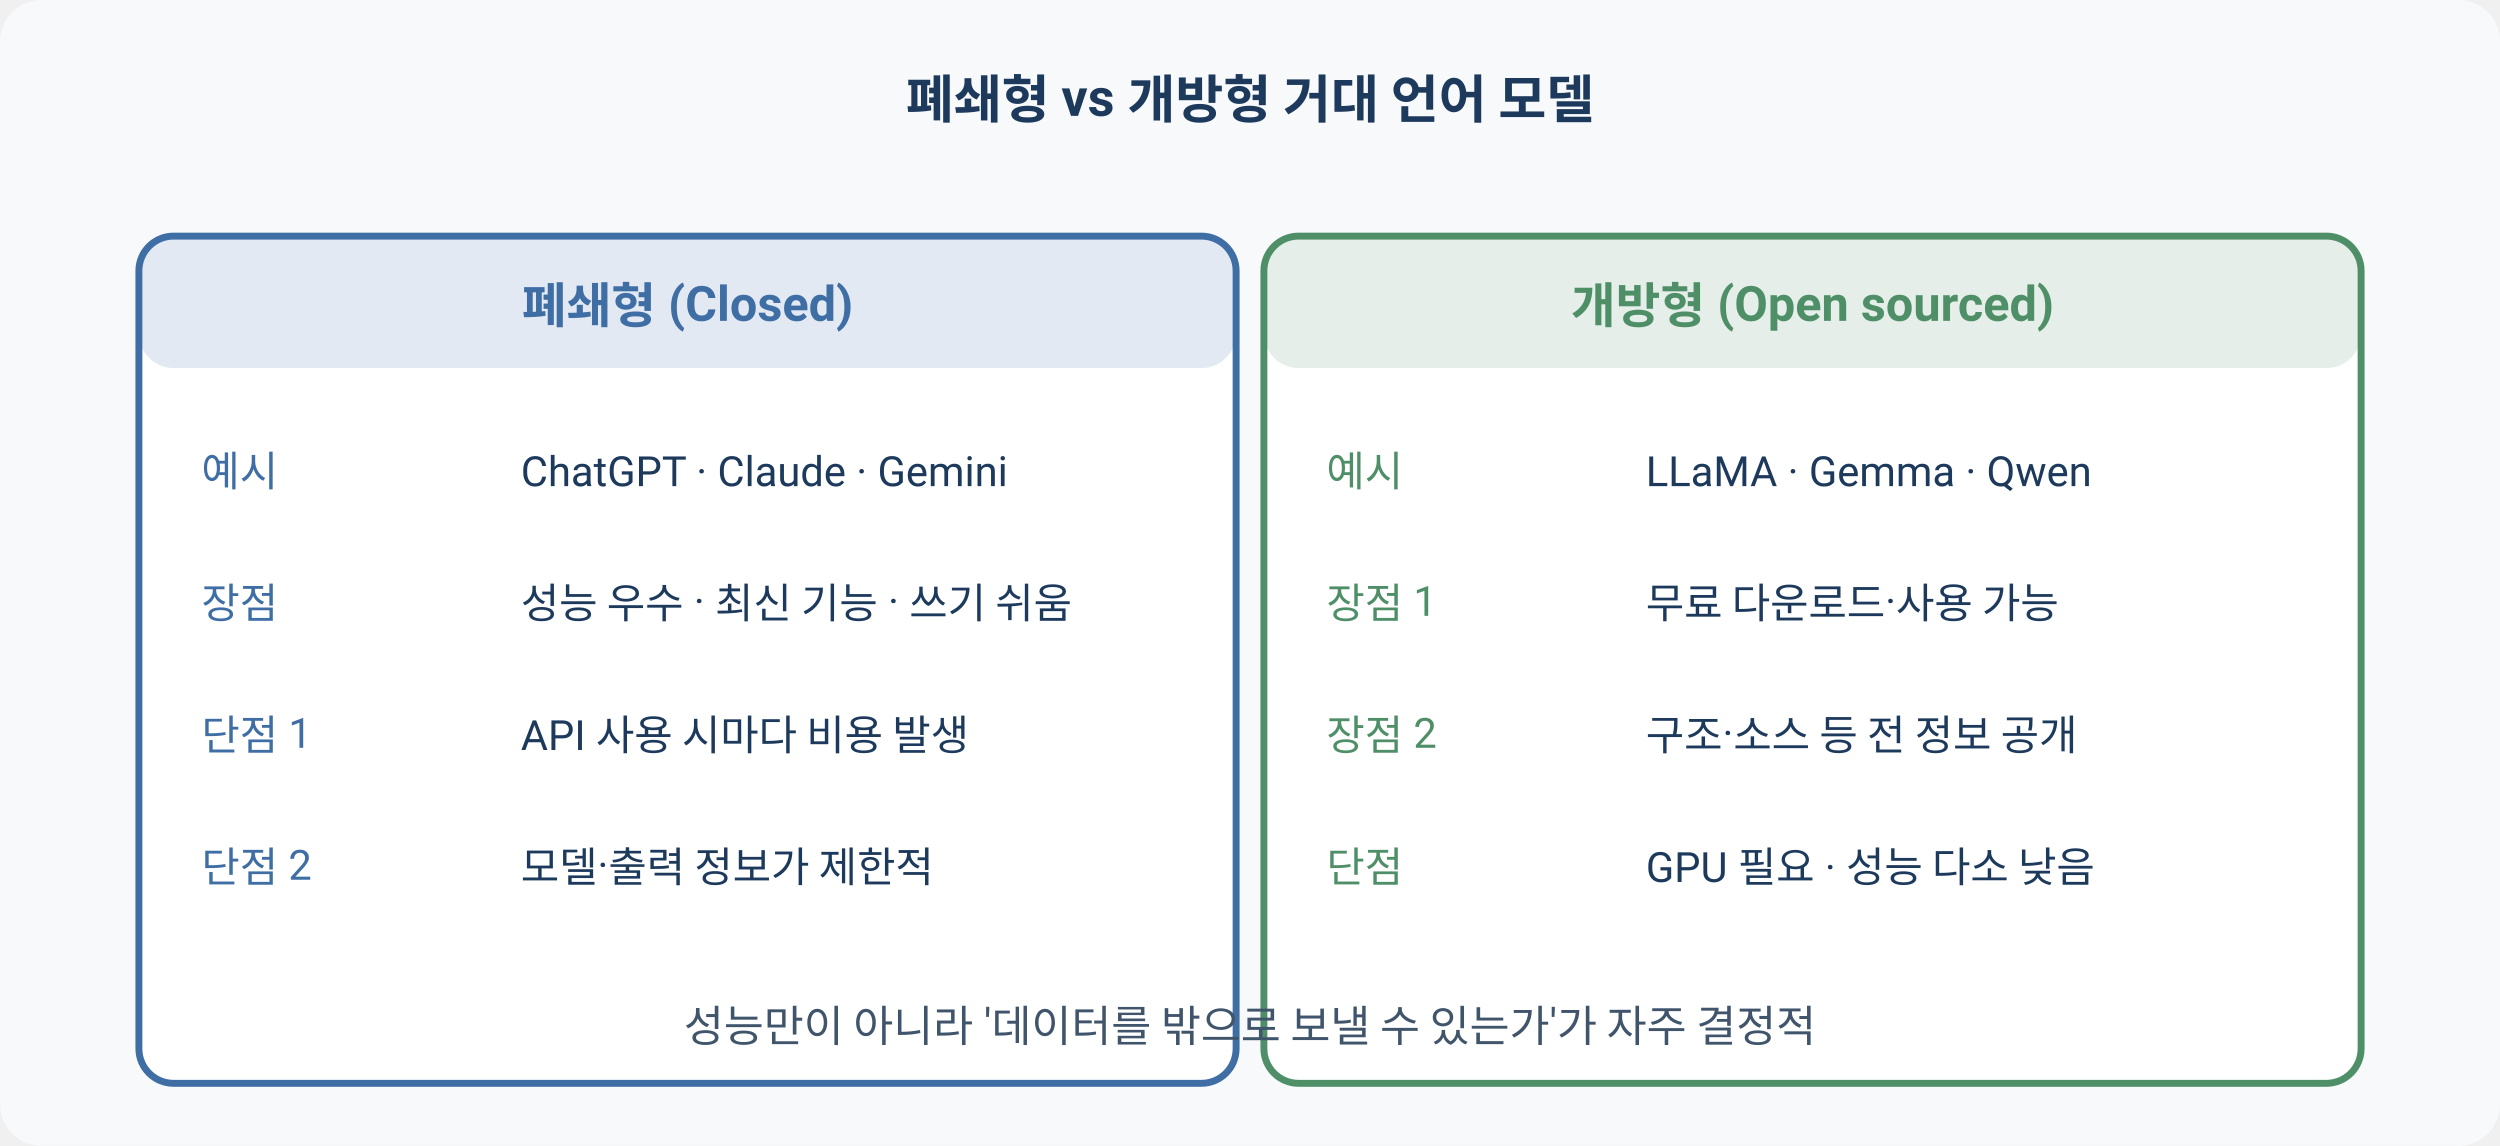
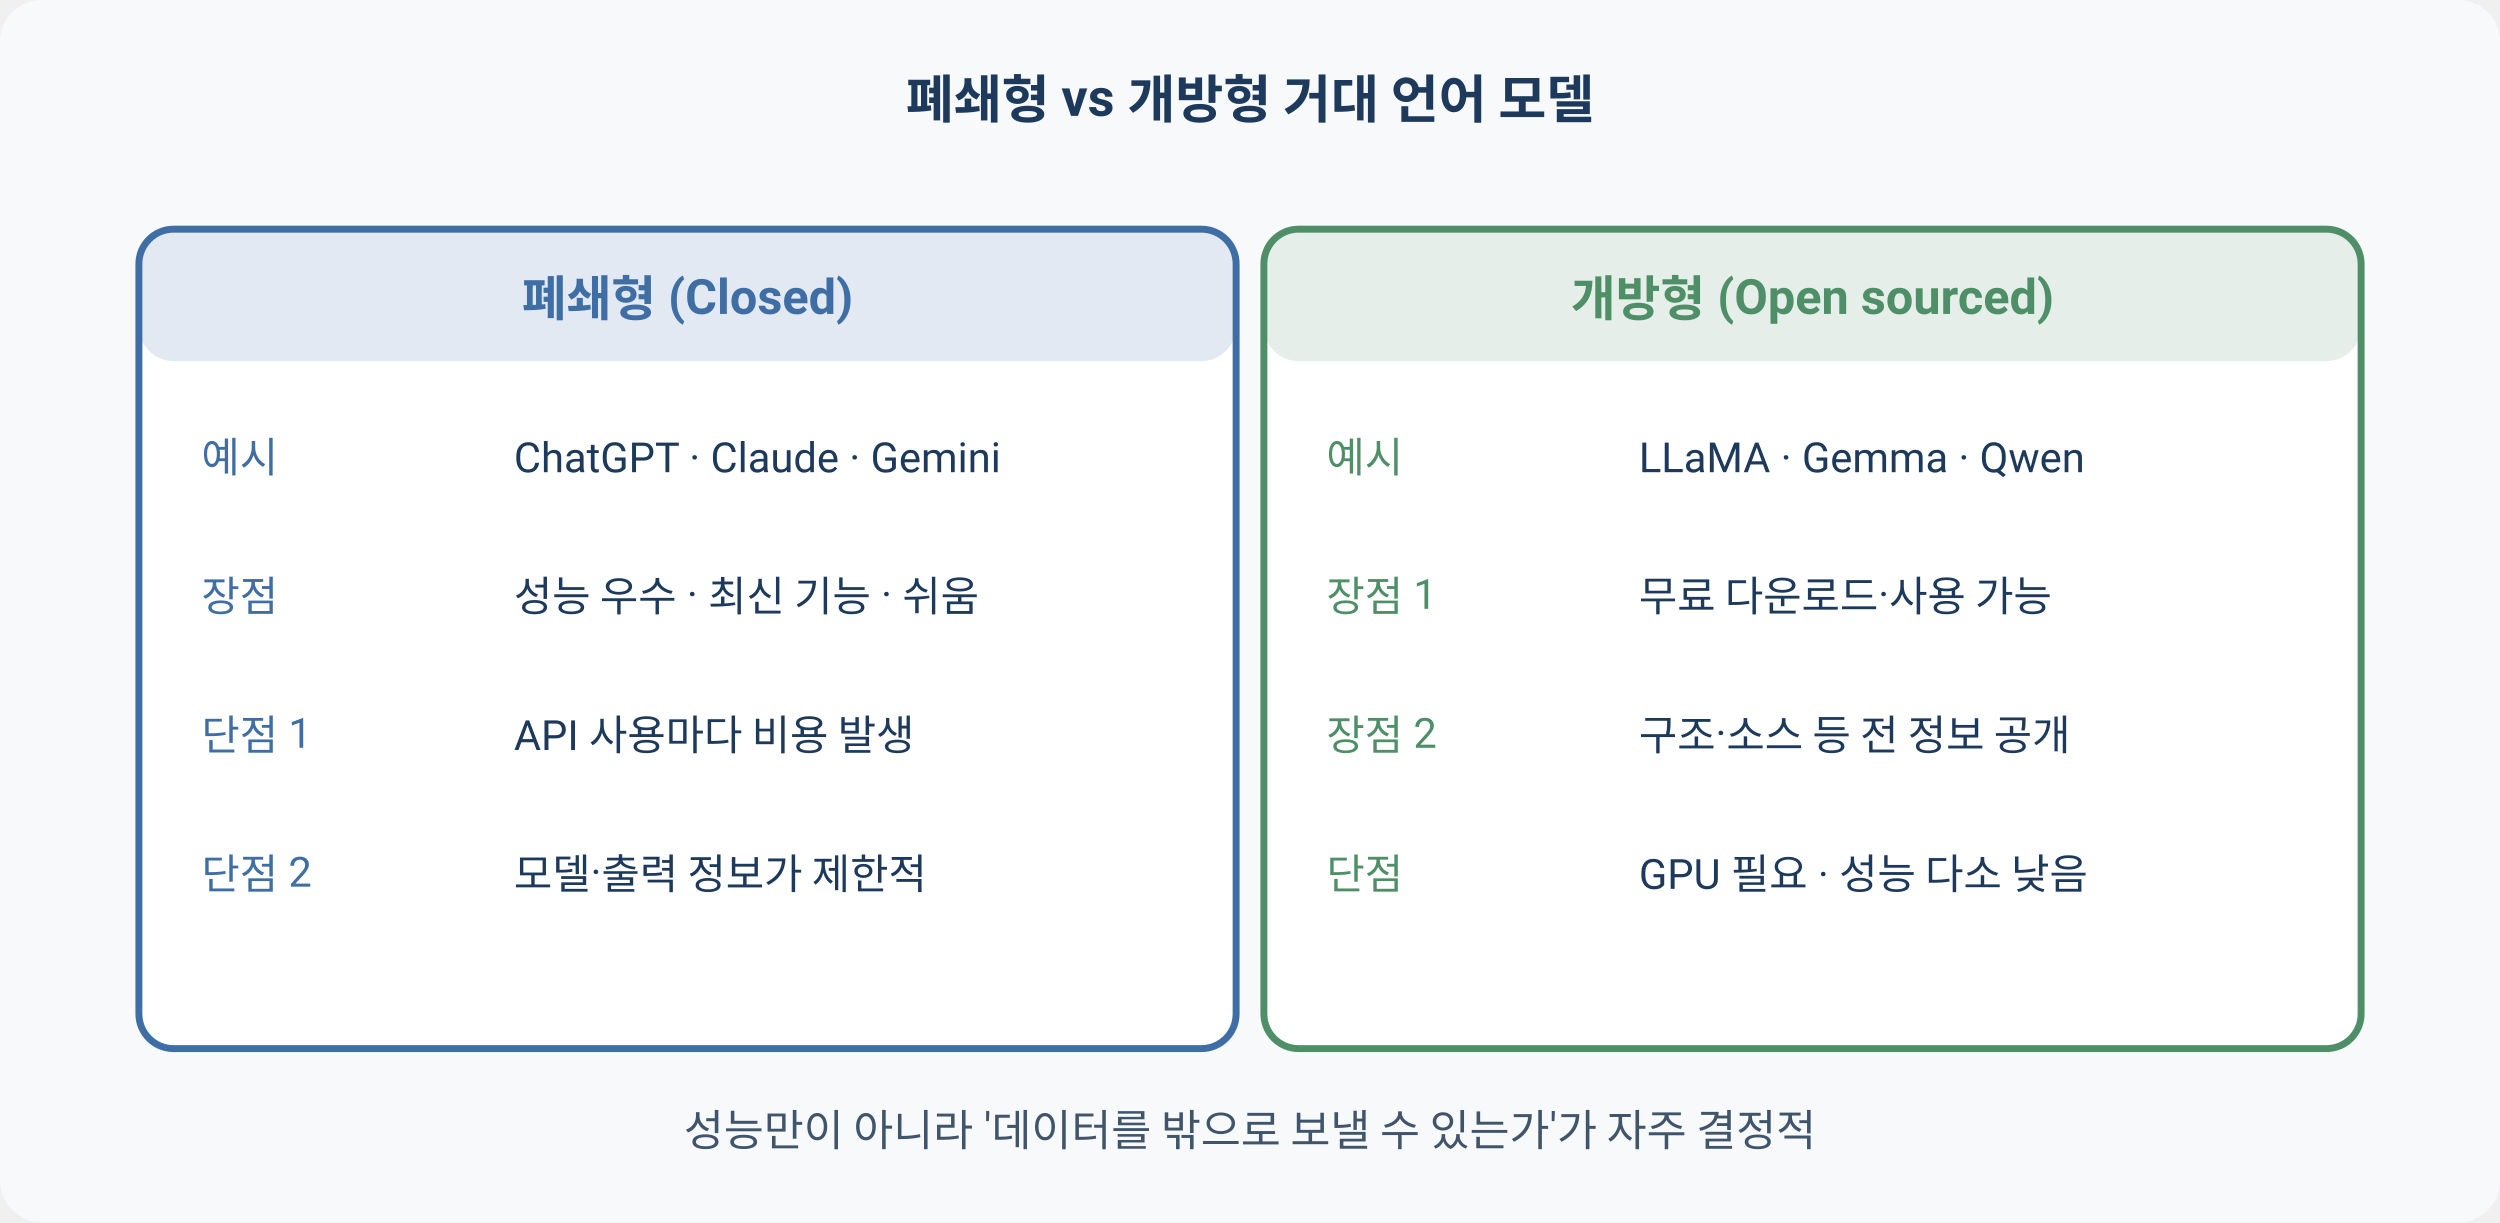
- <svg xmlns="http://www.w3.org/2000/svg" viewBox="0 0 720 330" width="100%" font-family="Pretendard, -apple-system, Segoe UI, Roboto, sans-serif">
-   <rect width="720" height="330" rx="12" fill="#f7f9fb" />
+ <svg xmlns="http://www.w3.org/2000/svg" viewBox="0 0 720 352" width="100%" font-family="Pretendard, -apple-system, Segoe UI, Roboto, sans-serif">
+   <rect width="720" height="352" rx="12" fill="#f7f9fb" />
  <text x="360" y="34" text-anchor="middle" font-size="15" font-weight="700" fill="#1d3a5c">폐쇄형 vs 개방형 거대 언어 모델</text>
-   <rect x="40" y="68" width="316" height="244" rx="10" fill="#fff" stroke="#3f6ea5" stroke-width="2" />
-   <rect x="40" y="68" width="316" height="38" rx="10" fill="#3f6ea5" opacity="0.15" />
-   <text x="198.0" y="93" text-anchor="middle" font-size="14" font-weight="700" fill="#3f6ea5">폐쇄형 (Closed)</text>
-   <text x="58" y="140" text-anchor="start" font-size="12" font-weight="400" fill="#3f6ea5">예시</text>
-   <text x="150" y="140" text-anchor="start" font-size="12" font-weight="400" fill="#1d3a5c">ChatGPT · Claude · Gemini</text>
-   <text x="58" y="178" text-anchor="start" font-size="12" font-weight="400" fill="#3f6ea5">장점</text>
-   <text x="150" y="178" text-anchor="start" font-size="12" font-weight="400" fill="#1d3a5c">성능 우수 · 최신 기능 · 쓰기 쉬움</text>
+   <rect x="40" y="66" width="316" height="236" rx="10" fill="#fff" stroke="#3f6ea5" stroke-width="2" />
+   <rect x="40" y="66" width="316" height="38" rx="10" fill="#3f6ea5" opacity="0.15" />
+   <text x="198.0" y="91" text-anchor="middle" font-size="14" font-weight="700" fill="#3f6ea5">폐쇄형 (Closed)</text>
+   <text x="58" y="136" text-anchor="start" font-size="12" font-weight="400" fill="#3f6ea5">예시</text>
+   <text x="148" y="136" text-anchor="start" font-size="12" font-weight="400" fill="#1d3a5c">ChatGPT · Claude · Gemini</text>
+   <text x="58" y="176" text-anchor="start" font-size="12" font-weight="400" fill="#3f6ea5">장점</text>
+   <text x="148" y="176" text-anchor="start" font-size="12" font-weight="400" fill="#1d3a5c">성능 우수 · 최신 기능 · 쉬움</text>
  <text x="58" y="216" text-anchor="start" font-size="12" font-weight="400" fill="#3f6ea5">단점 1</text>
-   <text x="150" y="216" text-anchor="start" font-size="12" font-weight="400" fill="#1d3a5c">API 사용 시마다 비용 발생</text>
-   <text x="58" y="254" text-anchor="start" font-size="12" font-weight="400" fill="#3f6ea5">단점 2</text>
-   <text x="150" y="254" text-anchor="start" font-size="12" font-weight="400" fill="#1d3a5c">모델·출력 정보가 제한적</text>
-   <rect x="364" y="68" width="316" height="244" rx="10" fill="#fff" stroke="#4f8f68" stroke-width="2" />
-   <rect x="364" y="68" width="316" height="38" rx="10" fill="#4f8f68" opacity="0.15" />
-   <text x="522.0" y="93" text-anchor="middle" font-size="14" font-weight="700" fill="#4f8f68">개방형 (Open sourced)</text>
-   <text x="382" y="140" text-anchor="start" font-size="12" font-weight="400" fill="#4f8f68">예시</text>
-   <text x="474" y="140" text-anchor="start" font-size="12" font-weight="400" fill="#1d3a5c">LLaMA · Gemma · Qwen</text>
-   <text x="382" y="178" text-anchor="start" font-size="12" font-weight="400" fill="#4f8f68">장점 1</text>
-   <text x="474" y="178" text-anchor="start" font-size="12" font-weight="400" fill="#1d3a5c">무료 다운로드·사용 가능</text>
+   <text x="148" y="216" text-anchor="start" font-size="12" font-weight="400" fill="#1d3a5c">API 사용마다 비용 발생</text>
+   <text x="58" y="256" text-anchor="start" font-size="12" font-weight="400" fill="#3f6ea5">단점 2</text>
+   <text x="148" y="256" text-anchor="start" font-size="12" font-weight="400" fill="#1d3a5c">모델·출력 정보가 제한적</text>
+   <rect x="364" y="66" width="316" height="236" rx="10" fill="#fff" stroke="#4f8f68" stroke-width="2" />
+   <rect x="364" y="66" width="316" height="38" rx="10" fill="#4f8f68" opacity="0.15" />
+   <text x="522.0" y="91" text-anchor="middle" font-size="14" font-weight="700" fill="#4f8f68">개방형 (Open sourced)</text>
+   <text x="382" y="136" text-anchor="start" font-size="12" font-weight="400" fill="#4f8f68">예시</text>
+   <text x="472" y="136" text-anchor="start" font-size="12" font-weight="400" fill="#1d3a5c">LLaMA · Gemma · Qwen</text>
+   <text x="382" y="176" text-anchor="start" font-size="12" font-weight="400" fill="#4f8f68">장점 1</text>
+   <text x="472" y="176" text-anchor="start" font-size="12" font-weight="400" fill="#1d3a5c">무료 다운로드·사용 가능</text>
  <text x="382" y="216" text-anchor="start" font-size="12" font-weight="400" fill="#4f8f68">장점 2</text>
-   <text x="474" y="216" text-anchor="start" font-size="12" font-weight="400" fill="#1d3a5c">구조·소스 등 전 정보 공개</text>
-   <text x="382" y="254" text-anchor="start" font-size="12" font-weight="400" fill="#4f8f68">단점</text>
-   <text x="474" y="254" text-anchor="start" font-size="12" font-weight="400" fill="#1d3a5c">GPU 필요 · 성능 다소 낮음</text>
-   <text x="360" y="300" text-anchor="middle" font-size="12.5" font-weight="400" fill="#40556b">성능만이 아니라 '데이터를 밖으로 보낼 수 있는가'가 자주 결정적</text>
+   <text x="472" y="216" text-anchor="start" font-size="12" font-weight="400" fill="#1d3a5c">구조·소스 등 전 정보 공개</text>
+   <text x="382" y="256" text-anchor="start" font-size="12" font-weight="400" fill="#4f8f68">단점</text>
+   <text x="472" y="256" text-anchor="start" font-size="12" font-weight="400" fill="#1d3a5c">GPU 필요 · 성능 다소 낮음</text>
+   <text x="360" y="330" text-anchor="middle" font-size="12.5" font-weight="400" fill="#40556b">성능만이 아니라 '데이터를 밖으로 보낼 수 있는가'가 자주 결정적</text>
</svg>
